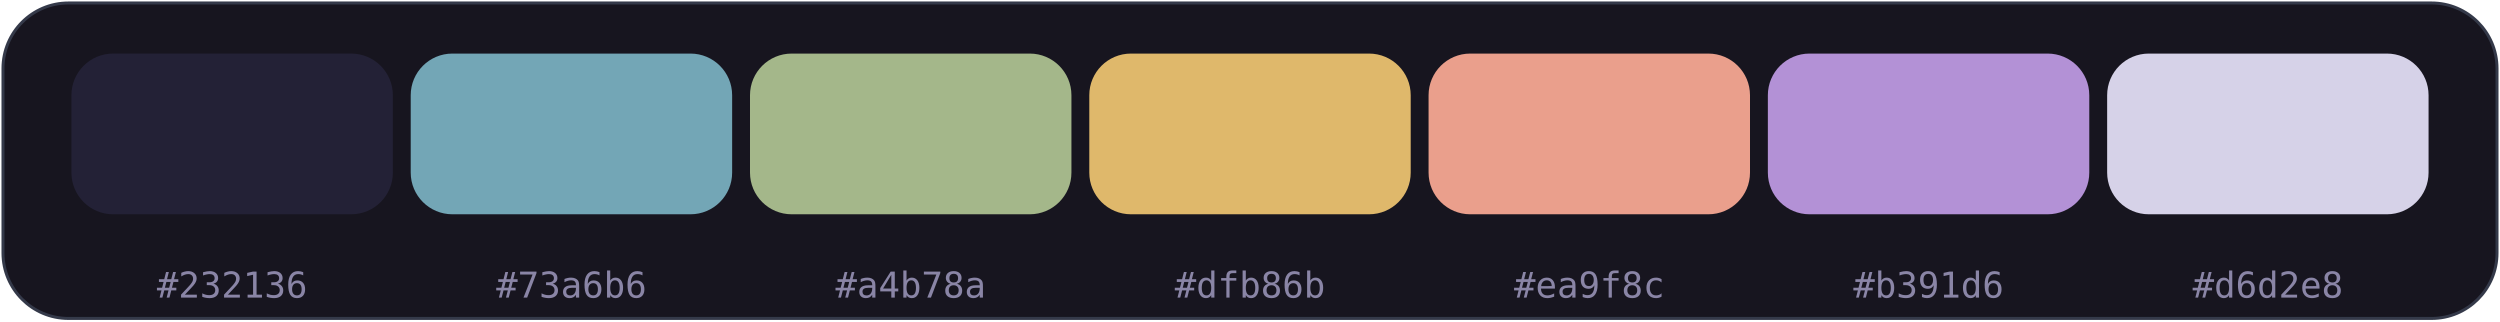
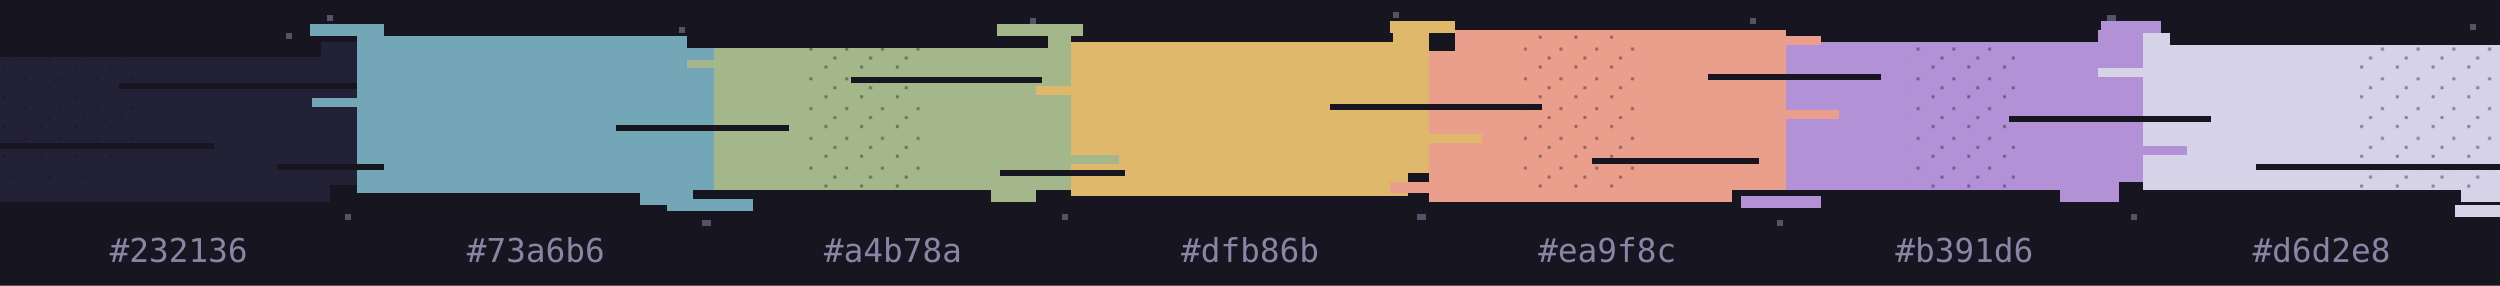
- <svg xmlns="http://www.w3.org/2000/svg" width="840" height="108" viewBox="0 0 840 108" role="img" aria-labelledby="title desc">
-   <rect x="1" y="1" width="838" height="106" rx="22" fill="#17151f" stroke="#343949" />
-   <g font-family="ui-monospace, SFMono-Regular, Menlo, Consolas, monospace" font-size="12" text-anchor="middle">
-     <g transform="translate(24 18)">
-       <rect width="108" height="54" rx="14" fill="#232136" />
-       <text x="54" y="82" fill="#8a85a6">#232136</text>
+ <svg xmlns="http://www.w3.org/2000/svg" width="840" height="96" viewBox="0 0 840 96" role="img" aria-labelledby="title desc">
+   <defs>
+     <pattern id="stipple" width="12" height="10" patternUnits="userSpaceOnUse">
+       <rect x="1" y="2" width="1" height="1" fill="#17151f" />
+       <rect x="8" y="6" width="1" height="1" fill="#17151f" />
+       <rect x="4" y="9" width="1" height="1" fill="#17151f" />
+     </pattern>
+   </defs>
+   <rect width="840" height="96" fill="#17151f" />
+   <g shape-rendering="crispEdges">
+     <path fill="#232136" d="M0 19h108v-5h12v48h-9v6H0z" />
+     <path fill="#73a6b6" d="M120 12h111v4h9v48h-7v5h-18v-4h-95z" />
+     <path fill="#a4b78a" d="M240 16h112v-5h8v53h-12v4h-15v-4h-93z" />
+     <path fill="#dfb86b" d="M360 14h108v-4h12v48h-7v8H360z" />
+     <path fill="#ea9f8c" d="M480 17h9v-7h111v54h-18v4H480z" />
+     <path fill="#b391d6" d="M600 14h105v-4h15v51h-8v7h-20v-4h-92z" />
+     <path fill="#d6d2e8" d="M720 11h9v4h111v53h-13v-4H720z" />
+     <path fill="#73a6b6" d="M104 8h25v4h-25zM105 33h37v3h-37zM224 67h29v4h-29z" />
+     <path fill="#a4b78a" d="M231 20h24v3h-24zM335 8h29v4h-29zM345 52h31v3h-31z" />
+     <path fill="#dfb86b" d="M348 29h35v3h-35zM467 7h22v4h-22zM469 45h29v3h-29z" />
+     <path fill="#ea9f8c" d="M467 61h27v4h-27zM582 12h30v3h-30zM586 37h32v3h-32z" />
+     <path fill="#b391d6" d="M585 66h27v4h-27zM706 7h20v4h-20zM701 49h34v3h-34z" />
+     <path fill="#d6d2e8" d="M705 23h28v3h-28zM825 69h15v4h-15z" />
+     <path fill="#17151f" d="M40 28h80v2H40zM0 48h72v2H0zM93 55h36v2H93zM207 42h58v2h-58zM286 26h64v2h-64zM336 57h42v2h-42zM447 35h71v2h-71zM535 53h56v2h-56zM574 25h58v2h-58zM675 39h68v2h-68zM758 55h82v2h-82z" />
+     <g fill="#8a85a6" opacity=".55">
+       <path d="M96 11h2v2h-2zM110 5h2v2h-2zM116 72h2v2h-2zM228 9h2v2h-2zM236 74h3v2h-3zM346 6h2v2h-2zM357 72h2v2h-2zM468 4h2v2h-2zM476 72h3v2h-3zM588 6h2v2h-2zM597 74h2v2h-2zM708 5h3v2h-3zM716 72h2v2h-2zM830 8h2v2h-2z" />
    </g>
-     <g transform="translate(138 18)">
-       <rect width="108" height="54" rx="14" fill="#73a6b6" />
-       <text x="54" y="82" fill="#8a85a6">#73a6b6</text>
-     </g>
-     <g transform="translate(252 18)">
-       <rect width="108" height="54" rx="14" fill="#a4b78a" />
-       <text x="54" y="82" fill="#8a85a6">#a4b78a</text>
-     </g>
-     <g transform="translate(366 18)">
-       <rect width="108" height="54" rx="14" fill="#dfb86b" />
-       <text x="54" y="82" fill="#8a85a6">#dfb86b</text>
-     </g>
-     <g transform="translate(480 18)">
-       <rect width="108" height="54" rx="14" fill="#ea9f8c" />
-       <text x="54" y="82" fill="#8a85a6">#ea9f8c</text>
-     </g>
-     <g transform="translate(594 18)">
-       <rect width="108" height="54" rx="14" fill="#b391d6" />
-       <text x="54" y="82" fill="#8a85a6">#b391d6</text>
-     </g>
-     <g transform="translate(708 18)">
-       <rect width="108" height="54" rx="14" fill="#d6d2e8" />
-       <text x="54" y="82" fill="#8a85a6">#d6d2e8</text>
-     </g>
+     <path fill="url(#stipple)" opacity=".42" d="M0 19h46v43H0zM270 16h42v48h-42zM512 10h39v54h-39zM641 14h36v50h-36zM792 15h48v49h-48z" />
+   </g>
+   <g fill="#8a85a6" font-family="ui-monospace, SFMono-Regular, Menlo, Consolas, monospace" font-size="11" text-anchor="middle">
+     <text x="60" y="88">#232136</text>
+     <text x="180" y="88">#73a6b6</text>
+     <text x="300" y="88">#a4b78a</text>
+     <text x="420" y="88">#dfb86b</text>
+     <text x="540" y="88">#ea9f8c</text>
+     <text x="660" y="88">#b391d6</text>
+     <text x="780" y="88">#d6d2e8</text>
  </g>
</svg>
